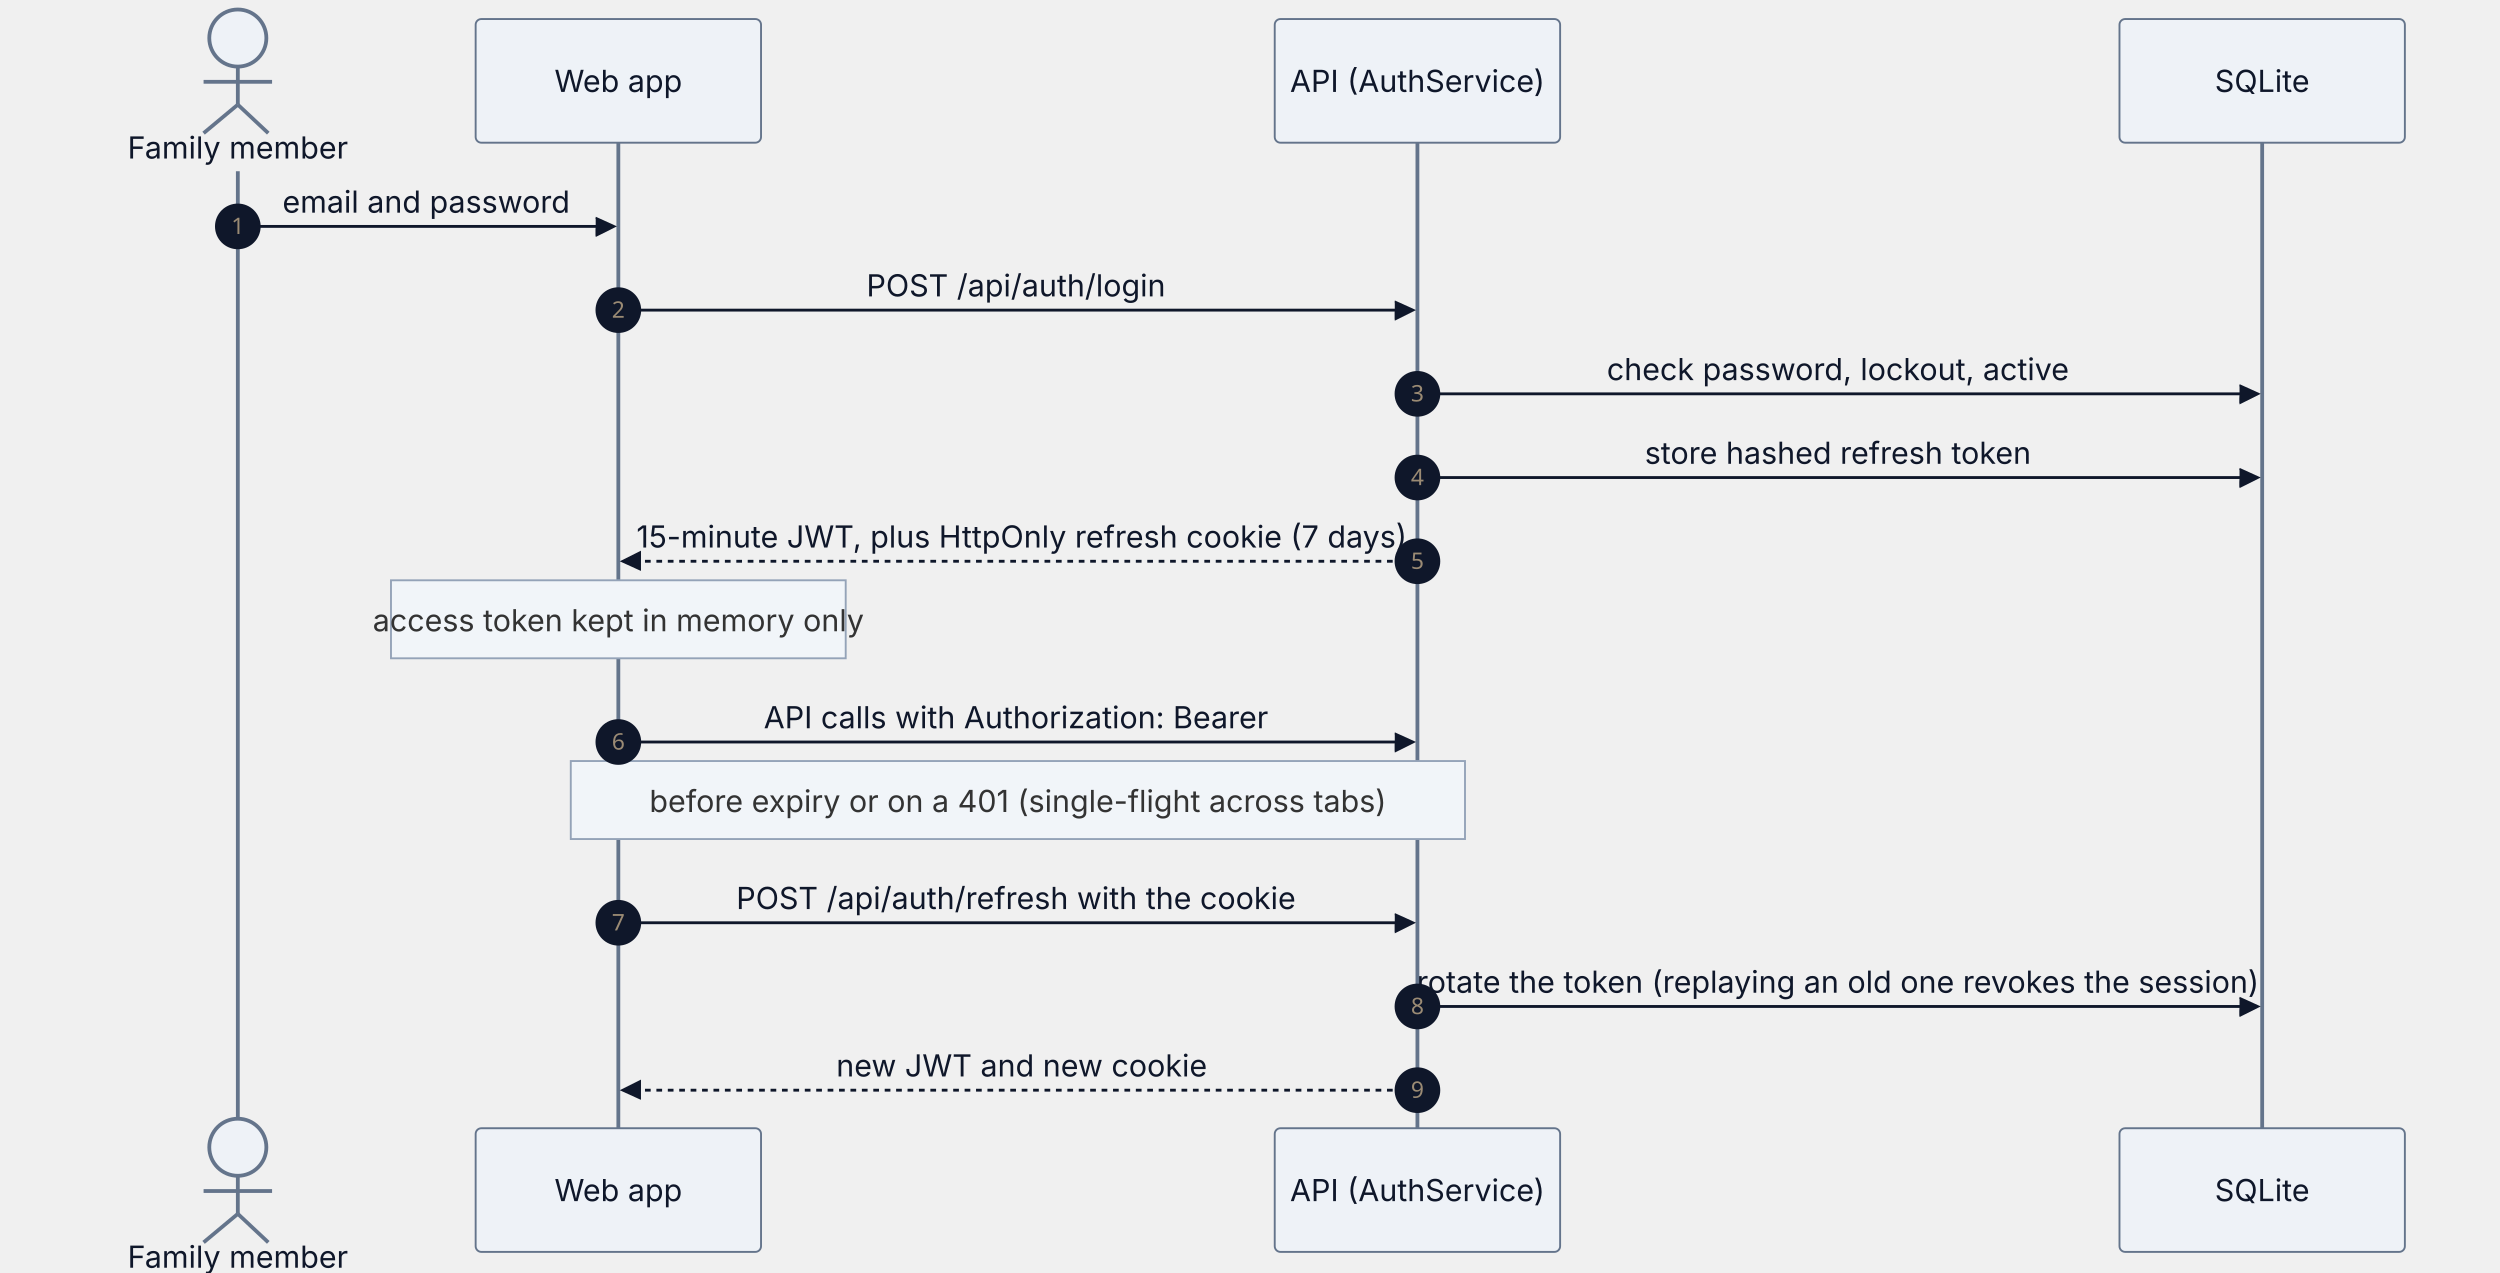
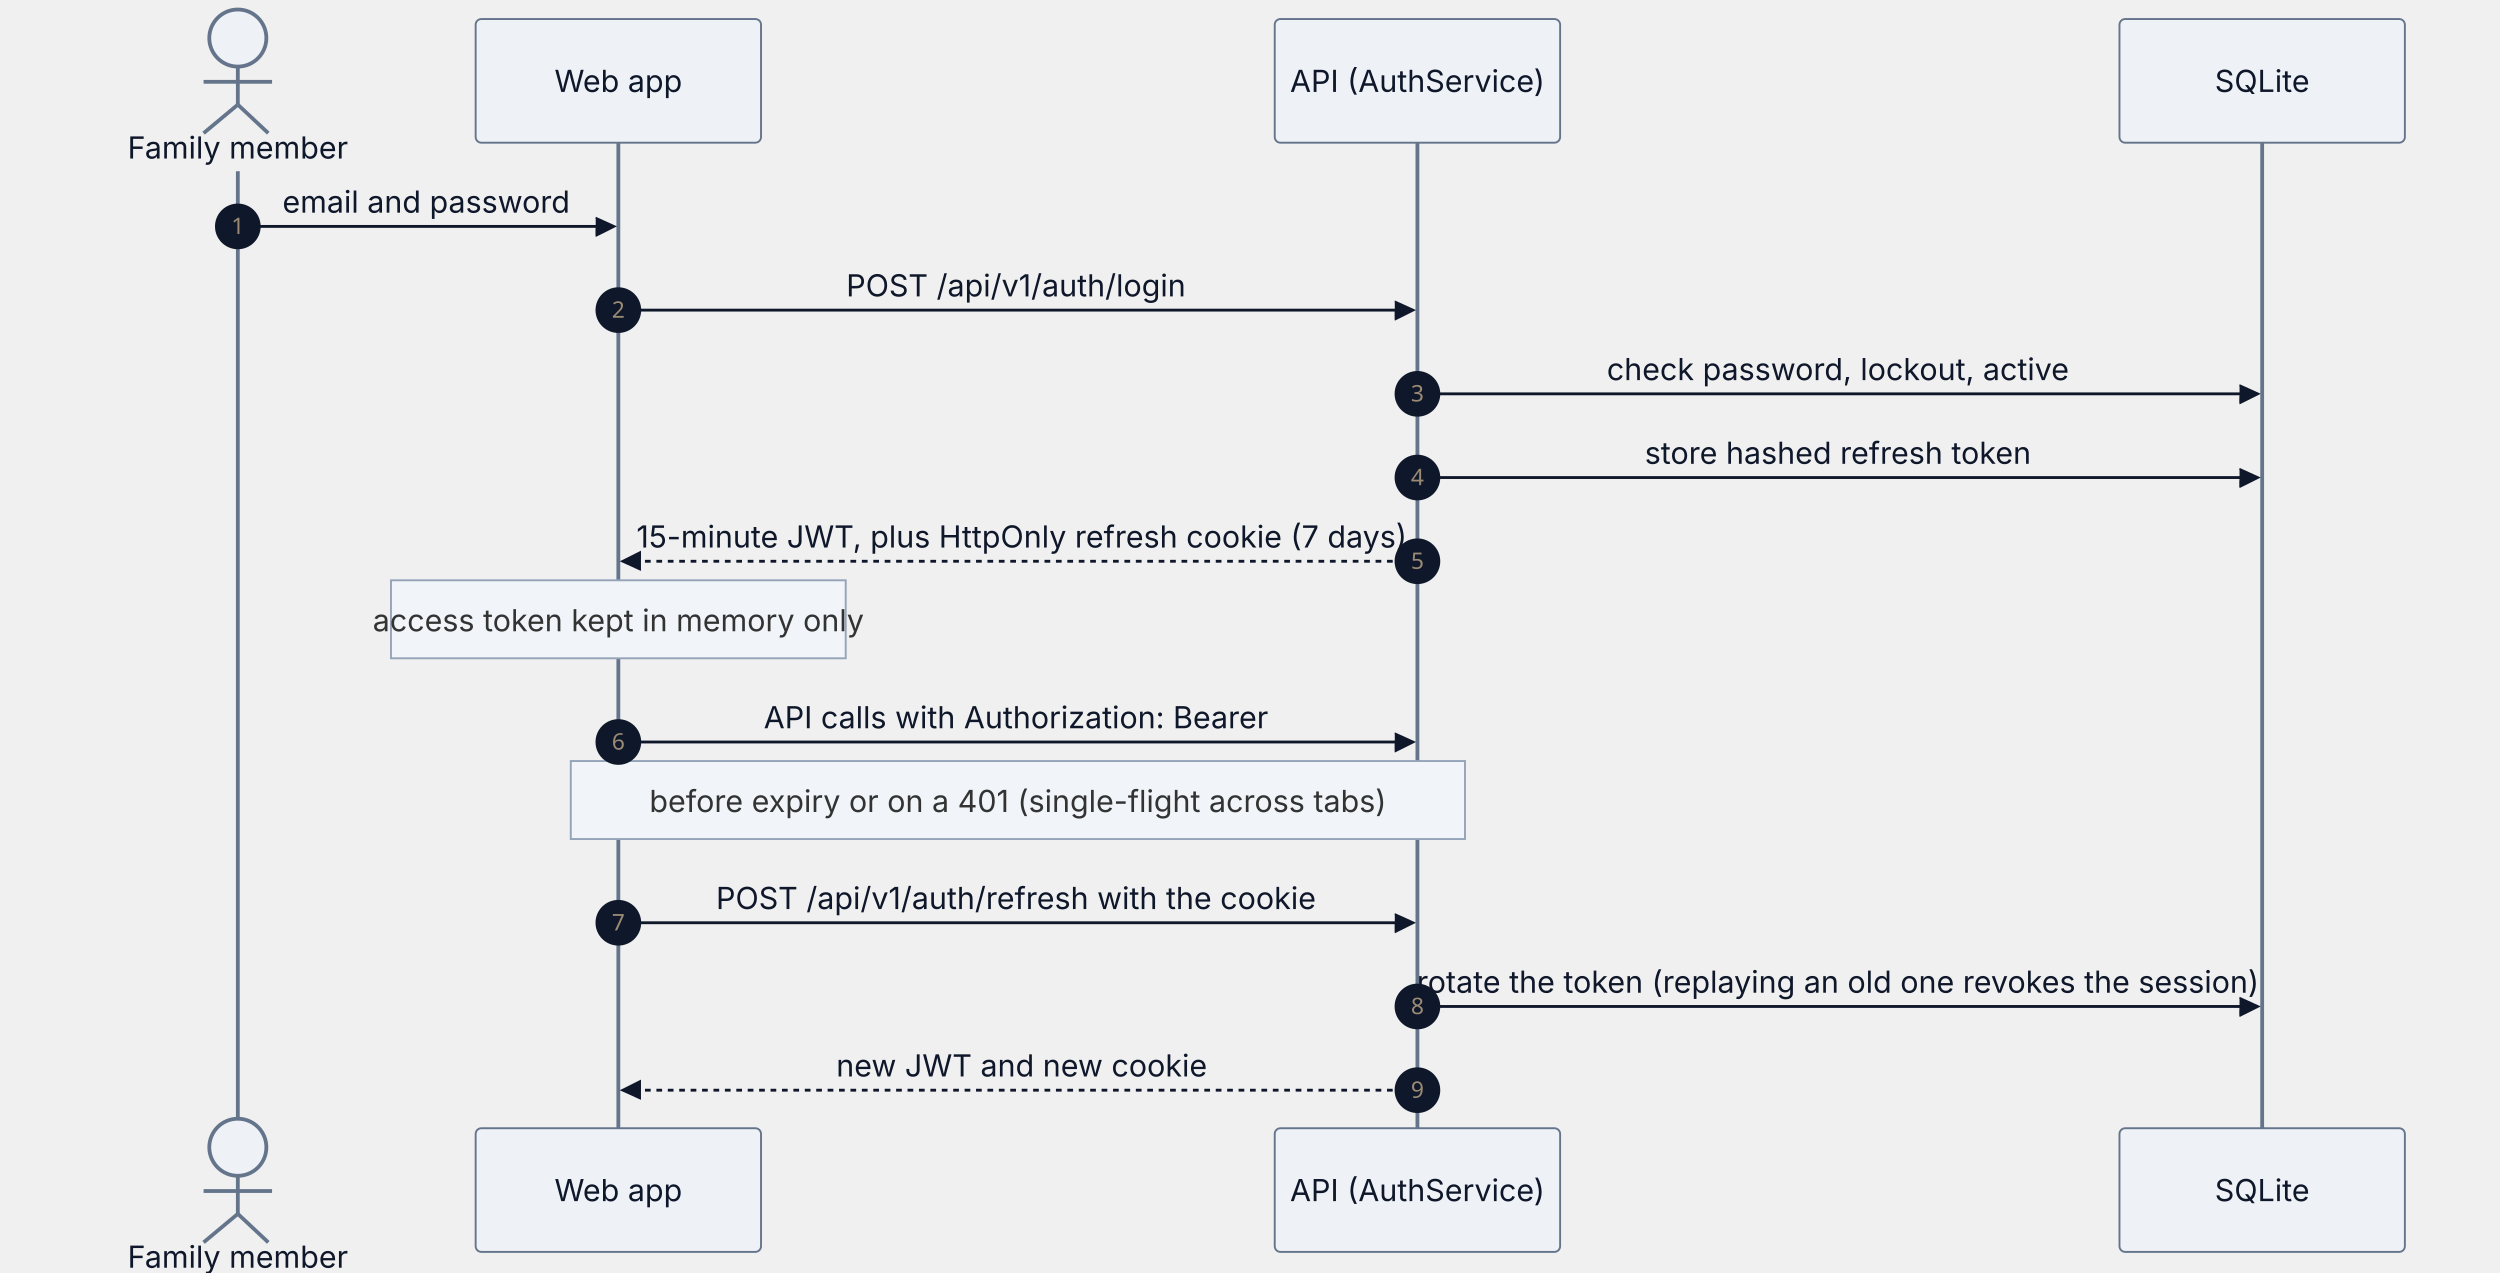
<svg xmlns="http://www.w3.org/2000/svg" id="my-svg" width="100%" style="max-width: 1314px; background-color: white;" viewBox="-50 -10 1314 669" role="graphics-document document" aria-roledescription="sequence">
  <g>
    <rect x="1064" y="583" fill="#eaeaea" stroke="#666" width="150" height="65" name="D" rx="3" ry="3" class="actor actor-bottom" />
    <text x="1139" y="615.5" dominant-baseline="central" alignment-baseline="central" class="actor actor-box" style="text-anchor: middle; font-size: 16px; font-weight: 400;">
      <tspan x="1139" dy="0">SQLite</tspan>
    </text>
  </g>
  <g>
    <rect x="620" y="583" fill="#eaeaea" stroke="#666" width="150" height="65" name="A" rx="3" ry="3" class="actor actor-bottom" />
    <text x="695" y="615.5" dominant-baseline="central" alignment-baseline="central" class="actor actor-box" style="text-anchor: middle; font-size: 16px; font-weight: 400;">
      <tspan x="695" dy="0">API (AuthService)</tspan>
    </text>
  </g>
  <g>
    <rect x="200" y="583" fill="#eaeaea" stroke="#666" width="150" height="65" name="W" rx="3" ry="3" class="actor actor-bottom" />
    <text x="275" y="615.5" dominant-baseline="central" alignment-baseline="central" class="actor actor-box" style="text-anchor: middle; font-size: 16px; font-weight: 400;">
      <tspan x="275" dy="0">Web app</tspan>
    </text>
  </g>
  <g />
  <g>
    <line id="actor3" x1="1139" y1="65" x2="1139" y2="583" class="actor-line 200" stroke-width="0.5px" stroke="#999" name="D" data-et="life-line" data-id="D" />
    <g id="root-3" data-et="participant" data-type="participant" data-id="D">
      <rect x="1064" y="0" fill="#eaeaea" stroke="#666" width="150" height="65" name="D" rx="3" ry="3" class="actor actor-top" />
      <text x="1139" y="32.5" dominant-baseline="central" alignment-baseline="central" class="actor actor-box" style="text-anchor: middle; font-size: 16px; font-weight: 400;">
        <tspan x="1139" dy="0">SQLite</tspan>
      </text>
    </g>
  </g>
  <g>
    <line id="actor2" x1="695" y1="65" x2="695" y2="583" class="actor-line 200" stroke-width="0.5px" stroke="#999" name="A" data-et="life-line" data-id="A" />
    <g id="root-2" data-et="participant" data-type="participant" data-id="A">
      <rect x="620" y="0" fill="#eaeaea" stroke="#666" width="150" height="65" name="A" rx="3" ry="3" class="actor actor-top" />
      <text x="695" y="32.5" dominant-baseline="central" alignment-baseline="central" class="actor actor-box" style="text-anchor: middle; font-size: 16px; font-weight: 400;">
        <tspan x="695" dy="0">API (AuthService)</tspan>
      </text>
    </g>
  </g>
  <g>
    <line id="actor1" x1="275" y1="65" x2="275" y2="583" class="actor-line 200" stroke-width="0.5px" stroke="#999" name="W" data-et="life-line" data-id="W" />
    <g id="root-1" data-et="participant" data-type="participant" data-id="W">
      <rect x="200" y="0" fill="#eaeaea" stroke="#666" width="150" height="65" name="W" rx="3" ry="3" class="actor actor-top" />
      <text x="275" y="32.5" dominant-baseline="central" alignment-baseline="central" class="actor actor-box" style="text-anchor: middle; font-size: 16px; font-weight: 400;">
        <tspan x="275" dy="0">Web app</tspan>
      </text>
    </g>
  </g>
  <g>
    <line id="actor0" x1="75" y1="80" x2="75" y2="583" class="actor-line 200" stroke-width="0.5px" stroke="#999" name="U" data-et="life-line" data-id="U" />
  </g>
  <style>#my-svg{font-family:Inter,Segoe UI,Arial,sans-serif;font-size:16px;fill:#0F172A;}@keyframes edge-animation-frame{from{stroke-dashoffset:0;}}@keyframes dash{to{stroke-dashoffset:0;}}#my-svg .edge-animation-slow{stroke-dasharray:9,5!important;stroke-dashoffset:900;animation:dash 50s linear infinite;stroke-linecap:round;}#my-svg .edge-animation-fast{stroke-dasharray:9,5!important;stroke-dashoffset:900;animation:dash 20s linear infinite;stroke-linecap:round;}#my-svg .error-icon{fill:#FFFFFF;}#my-svg .error-text{fill:#000000;stroke:#000000;}#my-svg .edge-thickness-normal{stroke-width:1px;}#my-svg .edge-thickness-thick{stroke-width:3.5px;}#my-svg .edge-pattern-solid{stroke-dasharray:0;}#my-svg .edge-thickness-invisible{stroke-width:0;fill:none;}#my-svg .edge-pattern-dashed{stroke-dasharray:3;}#my-svg .edge-pattern-dotted{stroke-dasharray:2;}#my-svg .marker{fill:#64748B;stroke:#64748B;}#my-svg .marker.cross{stroke:#64748B;}#my-svg svg{font-family:Inter,Segoe UI,Arial,sans-serif;font-size:16px;}#my-svg p{margin:0;}#my-svg .actor{stroke:#64748B;fill:#EEF2F7;stroke-width:1;}#my-svg rect.actor.outer-path[data-look="neo"]{filter:drop-shadow( 1px 2px 2px rgba(185,185,185,1));}#my-svg rect.note[data-look="neo"]{stroke:#94A3B8;fill:#F1F5F9;filter:drop-shadow( 1px 2px 2px rgba(185,185,185,1));}#my-svg text.actor&gt;tspan{fill:#0F172A;stroke:none;}#my-svg .actor-line{stroke:#64748B;}#my-svg .innerArc{stroke-width:1.5;stroke-dasharray:none;}#my-svg .messageLine0{stroke-width:1.5;stroke-dasharray:none;stroke:#0F172A;}#my-svg .messageLine1{stroke-width:1.5;stroke-dasharray:2,2;stroke:#0F172A;}#my-svg [id$="-arrowhead"] path{fill:#0F172A;stroke:#0F172A;}#my-svg .sequenceNumber{fill:#9b8b74;}#my-svg [id$="-sequencenumber"]{fill:#0F172A;}#my-svg [id$="-crosshead"] path{fill:#0F172A;stroke:#0F172A;}#my-svg .messageText{fill:#0F172A;stroke:none;}#my-svg .labelBox{stroke:#64748B;fill:#EEF2F7;filter:none;}#my-svg .labelText,#my-svg .labelText&gt;tspan{fill:#0F172A;stroke:none;}#my-svg .loopText,#my-svg .loopText&gt;tspan{fill:#0F172A;stroke:none;}#my-svg .sectionTitle,#my-svg .sectionTitle&gt;tspan{fill:#0F172A;stroke:none;}#my-svg .loopLine{stroke-width:2px;stroke-dasharray:2,2;stroke:#64748B;fill:#64748B;}#my-svg .note{stroke:#94A3B8;fill:#F1F5F9;}#my-svg .noteText,#my-svg .noteText&gt;tspan{fill:#333;stroke:none;font-weight:normal;}#my-svg .activation0{fill:#F8FAFC;stroke:hsl(210, 40%, 88.039%);}#my-svg .activation1{fill:#F8FAFC;stroke:hsl(210, 40%, 88.039%);}#my-svg .activation2{fill:#F8FAFC;stroke:hsl(210, 40%, 88.039%);}#my-svg .actorPopupMenu{position:absolute;}#my-svg .actorPopupMenuPanel{position:absolute;fill:#EEF2F7;box-shadow:0px 8px 16px 0px rgba(0,0,0,0.2);filter:drop-shadow(3px 5px 2px rgb(0 0 0 / 0.4));}#my-svg .actor-man circle,#my-svg line{fill:#EEF2F7;stroke-width:2px;}#my-svg g rect.rect{filter:drop-shadow( 1px 2px 2px rgba(185,185,185,1));stroke:#64748B;}#my-svg .node .neo-node{stroke:#64748B;}#my-svg [data-look="neo"].node rect,#my-svg [data-look="neo"].cluster rect,#my-svg [data-look="neo"].node polygon{stroke:url(#my-svg-gradient);filter:drop-shadow( 1px 2px 2px rgba(185,185,185,1));}#my-svg [data-look="neo"].swimlane.cluster rect{filter:none;}#my-svg [data-look="neo"].node path{stroke:url(#my-svg-gradient);stroke-width:1px;}#my-svg [data-look="neo"].node .outer-path{filter:drop-shadow( 1px 2px 2px rgba(185,185,185,1));}#my-svg [data-look="neo"].node .neo-line path{stroke:#64748B;filter:none;}#my-svg [data-look="neo"].node circle{stroke:url(#my-svg-gradient);filter:drop-shadow( 1px 2px 2px rgba(185,185,185,1));}#my-svg [data-look="neo"].node circle .state-start{fill:#000000;}#my-svg [data-look="neo"].icon-shape .icon{fill:url(#my-svg-gradient);filter:drop-shadow( 1px 2px 2px rgba(185,185,185,1));}#my-svg [data-look="neo"].icon-shape .icon-neo path{stroke:url(#my-svg-gradient);filter:drop-shadow( 1px 2px 2px rgba(185,185,185,1));}#my-svg :root{--mermaid-font-family:"trebuchet ms",verdana,arial,sans-serif;}</style>
  <g />
  <defs>
    <symbol id="my-svg-computer" width="24" height="24">
      <path transform="scale(.5)" d="M2 2v13h20v-13h-20zm18 11h-16v-9h16v9zm-10.228 6l.466-1h3.524l.467 1h-4.457zm14.228 3h-24l2-6h2.104l-1.33 4h18.45l-1.297-4h2.073l2 6zm-5-10h-14v-7h14v7z" />
    </symbol>
  </defs>
  <defs>
    <symbol id="my-svg-database" fill-rule="evenodd" clip-rule="evenodd">
      <path transform="scale(.5)" d="M12.258.001l.256.004.255.005.253.008.251.01.249.012.247.015.246.016.242.019.241.02.239.023.236.024.233.027.231.028.229.031.225.032.223.034.22.036.217.038.214.04.211.041.208.043.205.045.201.046.198.048.194.05.191.051.187.053.183.054.18.056.175.057.172.059.168.06.163.061.16.063.155.064.15.066.074.033.073.033.071.034.07.034.069.035.068.035.067.035.066.035.064.036.064.036.062.036.06.036.06.037.058.037.058.037.055.038.055.038.053.038.052.038.051.039.05.039.048.039.047.039.045.04.044.04.043.04.041.04.04.041.039.041.037.041.036.041.034.041.033.042.032.042.03.042.029.042.027.042.026.043.024.043.023.043.021.043.02.043.018.044.017.043.015.044.013.044.012.044.011.045.009.044.007.045.006.045.004.045.002.045.001.045v17l-.001.045-.002.045-.004.045-.006.045-.007.045-.009.044-.011.045-.012.044-.013.044-.015.044-.017.043-.018.044-.02.043-.021.043-.023.043-.024.043-.026.043-.027.042-.029.042-.03.042-.032.042-.033.042-.034.041-.036.041-.037.041-.039.041-.04.041-.041.04-.043.04-.044.04-.045.04-.047.039-.048.039-.05.039-.051.039-.052.038-.053.038-.055.038-.055.038-.058.037-.058.037-.06.037-.06.036-.062.036-.064.036-.064.036-.066.035-.067.035-.068.035-.069.035-.07.034-.071.034-.073.033-.074.033-.15.066-.155.064-.16.063-.163.061-.168.06-.172.059-.175.057-.18.056-.183.054-.187.053-.191.051-.194.05-.198.048-.201.046-.205.045-.208.043-.211.041-.214.04-.217.038-.22.036-.223.034-.225.032-.229.031-.231.028-.233.027-.236.024-.239.023-.241.02-.242.019-.246.016-.247.015-.249.012-.251.01-.253.008-.255.005-.256.004-.258.001-.258-.001-.256-.004-.255-.005-.253-.008-.251-.01-.249-.012-.247-.015-.245-.016-.243-.019-.241-.02-.238-.023-.236-.024-.234-.027-.231-.028-.228-.031-.226-.032-.223-.034-.22-.036-.217-.038-.214-.04-.211-.041-.208-.043-.204-.045-.201-.046-.198-.048-.195-.05-.19-.051-.187-.053-.184-.054-.179-.056-.176-.057-.172-.059-.167-.06-.164-.061-.159-.063-.155-.064-.151-.066-.074-.033-.072-.033-.072-.034-.07-.034-.069-.035-.068-.035-.067-.035-.066-.035-.064-.036-.063-.036-.062-.036-.061-.036-.06-.037-.058-.037-.057-.037-.056-.038-.055-.038-.053-.038-.052-.038-.051-.039-.049-.039-.049-.039-.046-.039-.046-.04-.044-.04-.043-.04-.041-.04-.04-.041-.039-.041-.037-.041-.036-.041-.034-.041-.033-.042-.032-.042-.03-.042-.029-.042-.027-.042-.026-.043-.024-.043-.023-.043-.021-.043-.02-.043-.018-.044-.017-.043-.015-.044-.013-.044-.012-.044-.011-.045-.009-.044-.007-.045-.006-.045-.004-.045-.002-.045-.001-.045v-17l.001-.045.002-.045.004-.045.006-.045.007-.045.009-.044.011-.045.012-.044.013-.044.015-.044.017-.043.018-.044.02-.043.021-.043.023-.043.024-.043.026-.043.027-.042.029-.042.03-.042.032-.042.033-.042.034-.041.036-.041.037-.041.039-.041.04-.041.041-.04.043-.04.044-.04.046-.04.046-.039.049-.039.049-.039.051-.039.052-.038.053-.038.055-.038.056-.038.057-.037.058-.037.06-.037.061-.036.062-.036.063-.036.064-.036.066-.035.067-.035.068-.035.069-.035.07-.034.072-.034.072-.033.074-.033.151-.066.155-.064.159-.063.164-.061.167-.06.172-.059.176-.057.179-.056.184-.054.187-.053.19-.051.195-.05.198-.048.201-.046.204-.045.208-.043.211-.041.214-.04.217-.038.22-.036.223-.034.226-.032.228-.031.231-.028.234-.027.236-.024.238-.023.241-.02.243-.019.245-.016.247-.015.249-.012.251-.01.253-.008.255-.005.256-.004.258-.001.258.001zm-9.258 20.499v.01l.001.021.003.021.004.022.005.021.006.022.007.022.009.023.01.022.011.023.012.023.013.023.015.023.016.024.017.023.018.024.019.024.021.024.022.025.023.024.024.025.052.049.056.05.061.051.066.051.07.051.075.051.079.052.084.052.088.052.092.052.097.052.102.051.105.052.11.052.114.051.119.051.123.051.127.05.131.05.135.05.139.048.144.049.147.047.152.047.155.047.16.045.163.045.167.043.171.043.176.041.178.041.183.039.187.039.19.037.194.035.197.035.202.033.204.031.209.03.212.029.216.027.219.025.222.024.226.021.23.02.233.018.236.016.24.015.243.012.246.01.249.008.253.005.256.004.259.001.26-.001.257-.004.254-.005.25-.008.247-.011.244-.012.241-.014.237-.016.233-.018.231-.021.226-.021.224-.024.22-.026.216-.027.212-.028.21-.031.205-.031.202-.034.198-.034.194-.036.191-.037.187-.039.183-.04.179-.04.175-.042.172-.043.168-.044.163-.045.16-.046.155-.046.152-.047.148-.048.143-.049.139-.049.136-.05.131-.05.126-.05.123-.051.118-.052.114-.051.11-.052.106-.052.101-.052.096-.052.092-.052.088-.053.083-.051.079-.052.074-.052.07-.051.065-.051.06-.051.056-.05.051-.05.023-.024.023-.025.021-.024.02-.024.019-.024.018-.024.017-.024.015-.023.014-.024.013-.023.012-.023.01-.023.01-.022.008-.022.006-.022.006-.022.004-.022.004-.021.001-.021.001-.021v-4.127l-.077.055-.08.053-.083.054-.085.053-.087.052-.09.052-.093.051-.095.05-.097.05-.1.049-.102.049-.105.048-.106.047-.109.047-.111.046-.114.045-.115.045-.118.044-.12.043-.122.042-.124.042-.126.041-.128.04-.13.04-.132.038-.134.038-.135.037-.138.037-.139.035-.142.035-.143.034-.144.033-.147.032-.148.031-.15.03-.151.03-.153.029-.154.027-.156.027-.158.026-.159.025-.161.024-.162.023-.163.022-.165.021-.166.02-.167.019-.169.018-.169.017-.171.016-.173.015-.173.014-.175.013-.175.012-.177.011-.178.01-.179.008-.179.008-.181.006-.182.005-.182.004-.184.003-.184.002h-.37l-.184-.002-.184-.003-.182-.004-.182-.005-.181-.006-.179-.008-.179-.008-.178-.01-.176-.011-.176-.012-.175-.013-.173-.014-.172-.015-.171-.016-.17-.017-.169-.018-.167-.019-.166-.02-.165-.021-.163-.022-.162-.023-.161-.024-.159-.025-.157-.026-.156-.027-.155-.027-.153-.029-.151-.03-.15-.03-.148-.031-.146-.032-.145-.033-.143-.034-.141-.035-.14-.035-.137-.037-.136-.037-.134-.038-.132-.038-.13-.04-.128-.04-.126-.041-.124-.042-.122-.042-.12-.044-.117-.043-.116-.045-.113-.045-.112-.046-.109-.047-.106-.047-.105-.048-.102-.049-.1-.049-.097-.05-.095-.05-.093-.052-.09-.051-.087-.052-.085-.053-.083-.054-.08-.054-.077-.054v4.127zm0-5.654v.011l.001.021.003.021.004.021.005.022.006.022.007.022.009.022.01.022.011.023.012.023.013.023.015.024.016.023.017.024.018.024.019.024.021.024.022.024.023.025.024.024.052.05.056.05.061.05.066.051.07.051.075.052.079.051.084.052.088.052.092.052.097.052.102.052.105.052.11.051.114.051.119.052.123.05.127.051.131.05.135.049.139.049.144.048.147.048.152.047.155.046.16.045.163.045.167.044.171.042.176.042.178.04.183.04.187.038.19.037.194.036.197.034.202.033.204.032.209.03.212.028.216.027.219.025.222.024.226.022.23.02.233.018.236.016.24.014.243.012.246.01.249.008.253.006.256.003.259.001.26-.001.257-.003.254-.006.25-.008.247-.01.244-.012.241-.015.237-.016.233-.018.231-.02.226-.022.224-.024.22-.025.216-.027.212-.029.21-.03.205-.032.202-.033.198-.035.194-.036.191-.037.187-.039.183-.039.179-.041.175-.042.172-.043.168-.044.163-.045.16-.045.155-.047.152-.047.148-.048.143-.048.139-.05.136-.049.131-.05.126-.051.123-.051.118-.051.114-.052.11-.052.106-.052.101-.052.096-.052.092-.052.088-.052.083-.052.079-.052.074-.051.07-.052.065-.051.06-.05.056-.051.051-.049.023-.025.023-.024.021-.025.02-.024.019-.024.018-.024.017-.024.015-.023.014-.023.013-.024.012-.022.01-.023.01-.023.008-.022.006-.022.006-.022.004-.021.004-.022.001-.021.001-.021v-4.139l-.077.054-.08.054-.083.054-.085.052-.087.053-.09.051-.093.051-.095.051-.097.05-.1.049-.102.049-.105.048-.106.047-.109.047-.111.046-.114.045-.115.044-.118.044-.12.044-.122.042-.124.042-.126.041-.128.04-.13.039-.132.039-.134.038-.135.037-.138.036-.139.036-.142.035-.143.033-.144.033-.147.033-.148.031-.15.03-.151.03-.153.028-.154.028-.156.027-.158.026-.159.025-.161.024-.162.023-.163.022-.165.021-.166.02-.167.019-.169.018-.169.017-.171.016-.173.015-.173.014-.175.013-.175.012-.177.011-.178.009-.179.009-.179.007-.181.007-.182.005-.182.004-.184.003-.184.002h-.37l-.184-.002-.184-.003-.182-.004-.182-.005-.181-.007-.179-.007-.179-.009-.178-.009-.176-.011-.176-.012-.175-.013-.173-.014-.172-.015-.171-.016-.17-.017-.169-.018-.167-.019-.166-.02-.165-.021-.163-.022-.162-.023-.161-.024-.159-.025-.157-.026-.156-.027-.155-.028-.153-.028-.151-.03-.15-.03-.148-.031-.146-.033-.145-.033-.143-.033-.141-.035-.14-.036-.137-.036-.136-.037-.134-.038-.132-.039-.13-.039-.128-.04-.126-.041-.124-.042-.122-.043-.12-.043-.117-.044-.116-.044-.113-.046-.112-.046-.109-.046-.106-.047-.105-.048-.102-.049-.1-.049-.097-.05-.095-.051-.093-.051-.09-.051-.087-.053-.085-.052-.083-.054-.08-.054-.077-.054v4.139zm0-5.666v.011l.001.02.003.022.004.021.005.022.006.021.007.022.009.023.01.022.011.023.012.023.013.023.015.023.016.024.017.024.018.023.019.024.021.025.022.024.023.024.024.025.052.05.056.05.061.05.066.051.07.051.075.052.079.051.084.052.088.052.092.052.097.052.102.052.105.051.11.052.114.051.119.051.123.051.127.05.131.05.135.05.139.049.144.048.147.048.152.047.155.046.16.045.163.045.167.043.171.043.176.042.178.04.183.04.187.038.19.037.194.036.197.034.202.033.204.032.209.03.212.028.216.027.219.025.222.024.226.021.23.02.233.018.236.017.24.014.243.012.246.01.249.008.253.006.256.003.259.001.26-.001.257-.003.254-.006.25-.008.247-.01.244-.013.241-.014.237-.016.233-.018.231-.02.226-.022.224-.024.22-.025.216-.027.212-.029.21-.03.205-.032.202-.033.198-.035.194-.036.191-.037.187-.039.183-.039.179-.041.175-.042.172-.043.168-.044.163-.045.16-.045.155-.047.152-.047.148-.048.143-.049.139-.049.136-.049.131-.051.126-.05.123-.051.118-.052.114-.051.11-.052.106-.052.101-.052.096-.052.092-.052.088-.052.083-.052.079-.052.074-.052.07-.051.065-.051.06-.051.056-.05.051-.049.023-.025.023-.025.021-.024.02-.024.019-.024.018-.024.017-.024.015-.023.014-.024.013-.023.012-.023.01-.022.01-.023.008-.022.006-.022.006-.022.004-.022.004-.021.001-.021.001-.021v-4.153l-.077.054-.08.054-.083.053-.085.053-.087.053-.09.051-.093.051-.095.051-.097.05-.1.049-.102.048-.105.048-.106.048-.109.046-.111.046-.114.046-.115.044-.118.044-.12.043-.122.043-.124.042-.126.041-.128.04-.13.039-.132.039-.134.038-.135.037-.138.036-.139.036-.142.034-.143.034-.144.033-.147.032-.148.032-.15.03-.151.03-.153.028-.154.028-.156.027-.158.026-.159.024-.161.024-.162.023-.163.023-.165.021-.166.02-.167.019-.169.018-.169.017-.171.016-.173.015-.173.014-.175.013-.175.012-.177.01-.178.01-.179.009-.179.007-.181.006-.182.006-.182.004-.184.003-.184.001-.185.001-.185-.001-.184-.001-.184-.003-.182-.004-.182-.006-.181-.006-.179-.007-.179-.009-.178-.01-.176-.01-.176-.012-.175-.013-.173-.014-.172-.015-.171-.016-.17-.017-.169-.018-.167-.019-.166-.02-.165-.021-.163-.023-.162-.023-.161-.024-.159-.024-.157-.026-.156-.027-.155-.028-.153-.028-.151-.03-.15-.03-.148-.032-.146-.032-.145-.033-.143-.034-.141-.034-.14-.036-.137-.036-.136-.037-.134-.038-.132-.039-.13-.039-.128-.041-.126-.041-.124-.041-.122-.043-.12-.043-.117-.044-.116-.044-.113-.046-.112-.046-.109-.046-.106-.048-.105-.048-.102-.048-.1-.05-.097-.049-.095-.051-.093-.051-.09-.052-.087-.052-.085-.053-.083-.053-.08-.054-.077-.054v4.153zm8.74-8.179l-.257.004-.254.005-.25.008-.247.011-.244.012-.241.014-.237.016-.233.018-.231.021-.226.022-.224.023-.22.026-.216.027-.212.028-.21.031-.205.032-.202.033-.198.034-.194.036-.191.038-.187.038-.183.04-.179.041-.175.042-.172.043-.168.043-.163.045-.16.046-.155.046-.152.048-.148.048-.143.048-.139.049-.136.05-.131.05-.126.051-.123.051-.118.051-.114.052-.11.052-.106.052-.101.052-.096.052-.092.052-.088.052-.083.052-.079.052-.074.051-.07.052-.065.051-.06.05-.056.05-.051.05-.023.025-.023.024-.021.024-.02.025-.019.024-.018.024-.017.023-.015.024-.014.023-.013.023-.012.023-.01.023-.01.022-.008.022-.006.023-.006.021-.004.022-.004.021-.001.021-.001.021.001.021.001.021.004.021.004.022.006.021.006.023.008.022.01.022.01.023.012.023.013.023.014.023.015.024.017.023.018.024.019.024.02.025.021.024.023.024.023.025.051.05.056.05.06.05.065.051.07.052.074.051.079.052.083.052.088.052.092.052.096.052.101.052.106.052.11.052.114.052.118.051.123.051.126.051.131.05.136.05.139.049.143.048.148.048.152.048.155.046.16.046.163.045.168.043.172.043.175.042.179.041.183.04.187.038.191.038.194.036.198.034.202.033.205.032.21.031.212.028.216.027.22.026.224.023.226.022.231.021.233.018.237.016.241.014.244.012.247.011.25.008.254.005.257.004.26.001.26-.001.257-.004.254-.005.25-.008.247-.011.244-.012.241-.014.237-.016.233-.018.231-.021.226-.022.224-.023.22-.026.216-.027.212-.028.21-.031.205-.032.202-.033.198-.034.194-.036.191-.038.187-.038.183-.04.179-.041.175-.042.172-.043.168-.043.163-.045.16-.046.155-.046.152-.048.148-.048.143-.048.139-.049.136-.05.131-.05.126-.051.123-.051.118-.051.114-.052.11-.052.106-.052.101-.052.096-.052.092-.052.088-.052.083-.052.079-.052.074-.051.07-.052.065-.051.06-.05.056-.05.051-.05.023-.025.023-.024.021-.024.02-.025.019-.024.018-.024.017-.023.015-.024.014-.023.013-.023.012-.023.01-.023.01-.022.008-.022.006-.023.006-.021.004-.022.004-.021.001-.021.001-.021-.001-.021-.001-.021-.004-.021-.004-.022-.006-.021-.006-.023-.008-.022-.01-.022-.01-.023-.012-.023-.013-.023-.014-.023-.015-.024-.017-.023-.018-.024-.019-.024-.02-.025-.021-.024-.023-.024-.023-.025-.051-.05-.056-.05-.06-.05-.065-.051-.07-.052-.074-.051-.079-.052-.083-.052-.088-.052-.092-.052-.096-.052-.101-.052-.106-.052-.11-.052-.114-.052-.118-.051-.123-.051-.126-.051-.131-.05-.136-.05-.139-.049-.143-.048-.148-.048-.152-.048-.155-.046-.16-.046-.163-.045-.168-.043-.172-.043-.175-.042-.179-.041-.183-.04-.187-.038-.191-.038-.194-.036-.198-.034-.202-.033-.205-.032-.21-.031-.212-.028-.216-.027-.22-.026-.224-.023-.226-.022-.231-.021-.233-.018-.237-.016-.241-.014-.244-.012-.247-.011-.25-.008-.254-.005-.257-.004-.26-.001-.26.001z" />
    </symbol>
  </defs>
  <defs>
    <symbol id="my-svg-clock" width="24" height="24">
      <path transform="scale(.5)" d="M12 2c5.514 0 10 4.486 10 10s-4.486 10-10 10-10-4.486-10-10 4.486-10 10-10zm0-2c-6.627 0-12 5.373-12 12s5.373 12 12 12 12-5.373 12-12-5.373-12-12-12zm5.848 12.459c.202.038.202.333.001.372-1.907.361-6.045 1.111-6.547 1.111-.719 0-1.301-.582-1.301-1.301 0-.512.77-5.447 1.125-7.445.034-.192.312-.181.343.014l.985 6.238 5.394 1.011z" />
    </symbol>
  </defs>
  <defs>
    <marker id="my-svg-arrowhead" refX="7.9" refY="5" markerUnits="userSpaceOnUse" markerWidth="12" markerHeight="12" orient="auto-start-reverse">
      <path d="M -1 0 L 10 5 L 0 10 z" />
    </marker>
  </defs>
  <defs>
    <marker id="my-svg-crosshead" markerWidth="15" markerHeight="8" orient="auto" refX="4" refY="4.5">
      <path fill="none" stroke="#000000" stroke-width="1pt" d="M 1,2 L 6,7 M 6,2 L 1,7" style="stroke-dasharray: 0, 0;" />
    </marker>
  </defs>
  <defs>
    <marker id="my-svg-filled-head" refX="15.5" refY="7" markerWidth="20" markerHeight="28" orient="auto">
      <path d="M 18,7 L9,13 L14,7 L9,1 Z" />
    </marker>
  </defs>
  <defs>
    <marker id="my-svg-sequencenumber" refX="15" refY="15" markerWidth="60" markerHeight="40" orient="auto">
      <circle cx="15" cy="15" r="6" />
    </marker>
  </defs>
  <defs>
    <marker id="my-svg-solidTopArrowHead" refX="7.9" refY="7.25" markerUnits="userSpaceOnUse" markerWidth="12" markerHeight="12" orient="auto-start-reverse">
      <path d="M 0 0 L 10 8 L 0 8 z" />
    </marker>
  </defs>
  <defs>
    <marker id="my-svg-solidBottomArrowHead" refX="7.9" refY="0.75" markerUnits="userSpaceOnUse" markerWidth="12" markerHeight="12" orient="auto-start-reverse">
      <path d="M 0 0 L 10 0 L 0 8 z" />
    </marker>
  </defs>
  <defs>
    <marker id="my-svg-stickTopArrowHead" refX="7.5" refY="7" markerUnits="userSpaceOnUse" markerWidth="12" markerHeight="12" orient="auto-start-reverse">
      <path d="M 0 0 L 7 7" stroke="black" stroke-width="1.5" fill="none" />
    </marker>
  </defs>
  <defs>
    <marker id="my-svg-stickBottomArrowHead" refX="7.5" refY="0" markerUnits="userSpaceOnUse" markerWidth="12" markerHeight="12" orient="auto-start-reverse">
      <path d="M 0 7 L 7 0" stroke="black" stroke-width="1.5" fill="none" />
    </marker>
  </defs>
  <g data-et="note" data-id="i6">
    <rect x="155.5" y="295" fill="#EDF2AE" stroke="#666" width="239" height="41" class="note" />
    <text x="275" y="300" text-anchor="middle" dominant-baseline="middle" alignment-baseline="middle" class="noteText" dy="1em" style="font-size: 16px; font-weight: 400;">
      <tspan x="275">access token kept in memory only</tspan>
    </text>
  </g>
  <g data-et="note" data-id="i8">
    <rect x="250" y="390" fill="#EDF2AE" stroke="#666" width="470" height="41" class="note" />
    <text x="485" y="395" text-anchor="middle" dominant-baseline="middle" alignment-baseline="middle" class="noteText" dy="1em" style="font-size: 16px; font-weight: 400;">
      <tspan x="485">before expiry or on a 401 (single-flight across tabs)</tspan>
    </text>
  </g>
  <g class="actor-man actor-top" name="U" data-et="participant" data-type="actor" data-id="U" style="stroke: rgb(100, 116, 139);">
    <line id="actor-man-torso0" x1="75" y1="25" x2="75" y2="45" />
    <line id="actor-man-arms0" x1="57" y1="33" x2="93" y2="33" />
    <line x1="57" y1="60" x2="75" y2="45" />
    <line x1="75" y1="45" x2="91" y2="60" />
    <circle cx="75" cy="10" r="15" width="150" height="65" />
    <text x="75" y="67.5" dominant-baseline="central" alignment-baseline="central" class="actor actor-man" style="text-anchor: middle; font-size: 16px; font-weight: 400;">
      <tspan x="75" dy="0">Family member</tspan>
    </text>
  </g>
  <text x="174" y="80" text-anchor="middle" dominant-baseline="middle" alignment-baseline="middle" class="messageText" dy="1em" style="font-size: 16px; font-weight: 400;">email and password</text>
  <line x1="82" y1="109" x2="271" y2="109" class="messageLine0" data-et="message" data-id="i1" data-from="U" data-to="W" stroke-width="2" stroke="none" marker-end="url(#my-svg-arrowhead)" style="fill: none;" />
  <line x1="75" y1="109" x2="75" y2="109" stroke-width="0" marker-start="url(#my-svg-sequencenumber)" />
  <text x="75" y="113" font-family="sans-serif" font-size="12px" text-anchor="middle" class="sequenceNumber">1</text>
-   <text x="484" y="124" text-anchor="middle" dominant-baseline="middle" alignment-baseline="middle" class="messageText" dy="1em" style="font-size: 16px; font-weight: 400;">POST /api/auth/login</text>
+   <text x="484" y="124" text-anchor="middle" dominant-baseline="middle" alignment-baseline="middle" class="messageText" dy="1em" style="font-size: 16px; font-weight: 400;">POST /api/v1/auth/login</text>
  <line x1="282" y1="153" x2="691" y2="153" class="messageLine0" data-et="message" data-id="i2" data-from="W" data-to="A" stroke-width="2" stroke="none" marker-end="url(#my-svg-arrowhead)" style="fill: none;" />
  <line x1="275" y1="153" x2="275" y2="153" stroke-width="0" marker-start="url(#my-svg-sequencenumber)" />
  <text x="275" y="157" font-family="sans-serif" font-size="12px" text-anchor="middle" class="sequenceNumber">2</text>
  <text x="916" y="168" text-anchor="middle" dominant-baseline="middle" alignment-baseline="middle" class="messageText" dy="1em" style="font-size: 16px; font-weight: 400;">check password, lockout, active</text>
  <line x1="702" y1="197" x2="1135" y2="197" class="messageLine0" data-et="message" data-id="i3" data-from="A" data-to="D" stroke-width="2" stroke="none" marker-end="url(#my-svg-arrowhead)" style="fill: none;" />
  <line x1="695" y1="197" x2="695" y2="197" stroke-width="0" marker-start="url(#my-svg-sequencenumber)" />
  <text x="695" y="201" font-family="sans-serif" font-size="12px" text-anchor="middle" class="sequenceNumber">3</text>
  <text x="916" y="212" text-anchor="middle" dominant-baseline="middle" alignment-baseline="middle" class="messageText" dy="1em" style="font-size: 16px; font-weight: 400;">store hashed refresh token</text>
  <line x1="702" y1="241" x2="1135" y2="241" class="messageLine0" data-et="message" data-id="i4" data-from="A" data-to="D" stroke-width="2" stroke="none" marker-end="url(#my-svg-arrowhead)" style="fill: none;" />
  <line x1="695" y1="241" x2="695" y2="241" stroke-width="0" marker-start="url(#my-svg-sequencenumber)" />
  <text x="695" y="245" font-family="sans-serif" font-size="12px" text-anchor="middle" class="sequenceNumber">4</text>
  <text x="487" y="256" text-anchor="middle" dominant-baseline="middle" alignment-baseline="middle" class="messageText" dy="1em" style="font-size: 16px; font-weight: 400;">15-minute JWT, plus HttpOnly refresh cookie (7 days)</text>
  <line x1="700" y1="285" x2="279" y2="285" class="messageLine1" data-et="message" data-id="i5" data-from="A" data-to="W" stroke-width="2" stroke="none" marker-end="url(#my-svg-arrowhead)" style="stroke-dasharray: 3, 3; fill: none;" />
  <line x1="695" y1="285" x2="695" y2="285" stroke-width="0" marker-start="url(#my-svg-sequencenumber)" />
  <text x="695" y="289" font-family="sans-serif" font-size="12px" text-anchor="middle" class="sequenceNumber">5</text>
  <text x="484" y="351" text-anchor="middle" dominant-baseline="middle" alignment-baseline="middle" class="messageText" dy="1em" style="font-size: 16px; font-weight: 400;">API calls with Authorization: Bearer</text>
  <line x1="282" y1="380" x2="691" y2="380" class="messageLine0" data-et="message" data-id="i7" data-from="W" data-to="A" stroke-width="2" stroke="none" marker-end="url(#my-svg-arrowhead)" style="fill: none;" />
  <line x1="275" y1="380" x2="275" y2="380" stroke-width="0" marker-start="url(#my-svg-sequencenumber)" />
  <text x="275" y="384" font-family="sans-serif" font-size="12px" text-anchor="middle" class="sequenceNumber">6</text>
-   <text x="484" y="446" text-anchor="middle" dominant-baseline="middle" alignment-baseline="middle" class="messageText" dy="1em" style="font-size: 16px; font-weight: 400;">POST /api/auth/refresh with the cookie</text>
+   <text x="484" y="446" text-anchor="middle" dominant-baseline="middle" alignment-baseline="middle" class="messageText" dy="1em" style="font-size: 16px; font-weight: 400;">POST /api/v1/auth/refresh with the cookie</text>
  <line x1="282" y1="475" x2="691" y2="475" class="messageLine0" data-et="message" data-id="i9" data-from="W" data-to="A" stroke-width="2" stroke="none" marker-end="url(#my-svg-arrowhead)" style="fill: none;" />
  <line x1="275" y1="475" x2="275" y2="475" stroke-width="0" marker-start="url(#my-svg-sequencenumber)" />
  <text x="275" y="479" font-family="sans-serif" font-size="12px" text-anchor="middle" class="sequenceNumber">7</text>
  <text x="916" y="490" text-anchor="middle" dominant-baseline="middle" alignment-baseline="middle" class="messageText" dy="1em" style="font-size: 16px; font-weight: 400;">rotate the token (replaying an old one revokes the session)</text>
  <line x1="702" y1="519" x2="1135" y2="519" class="messageLine0" data-et="message" data-id="i10" data-from="A" data-to="D" stroke-width="2" stroke="none" marker-end="url(#my-svg-arrowhead)" style="fill: none;" />
  <line x1="695" y1="519" x2="695" y2="519" stroke-width="0" marker-start="url(#my-svg-sequencenumber)" />
  <text x="695" y="523" font-family="sans-serif" font-size="12px" text-anchor="middle" class="sequenceNumber">8</text>
  <text x="487" y="534" text-anchor="middle" dominant-baseline="middle" alignment-baseline="middle" class="messageText" dy="1em" style="font-size: 16px; font-weight: 400;">new JWT and new cookie</text>
  <line x1="700" y1="563" x2="279" y2="563" class="messageLine1" data-et="message" data-id="i11" data-from="A" data-to="W" stroke-width="2" stroke="none" marker-end="url(#my-svg-arrowhead)" style="stroke-dasharray: 3, 3; fill: none;" />
  <line x1="695" y1="563" x2="695" y2="563" stroke-width="0" marker-start="url(#my-svg-sequencenumber)" />
  <text x="695" y="567" font-family="sans-serif" font-size="12px" text-anchor="middle" class="sequenceNumber">9</text>
  <g class="actor-man actor-bottom" name="U" style="stroke: rgb(100, 116, 139);">
    <line id="actor-man-torso3" x1="75" y1="608" x2="75" y2="628" />
    <line id="actor-man-arms3" x1="57" y1="616" x2="93" y2="616" />
    <line x1="57" y1="643" x2="75" y2="628" />
    <line x1="75" y1="628" x2="91" y2="643" />
    <circle cx="75" cy="593" r="15" width="150" height="65" />
    <text x="75" y="650.5" dominant-baseline="central" alignment-baseline="central" class="actor actor-man" style="text-anchor: middle; font-size: 16px; font-weight: 400;">
      <tspan x="75" dy="0">Family member</tspan>
    </text>
  </g>
</svg>
